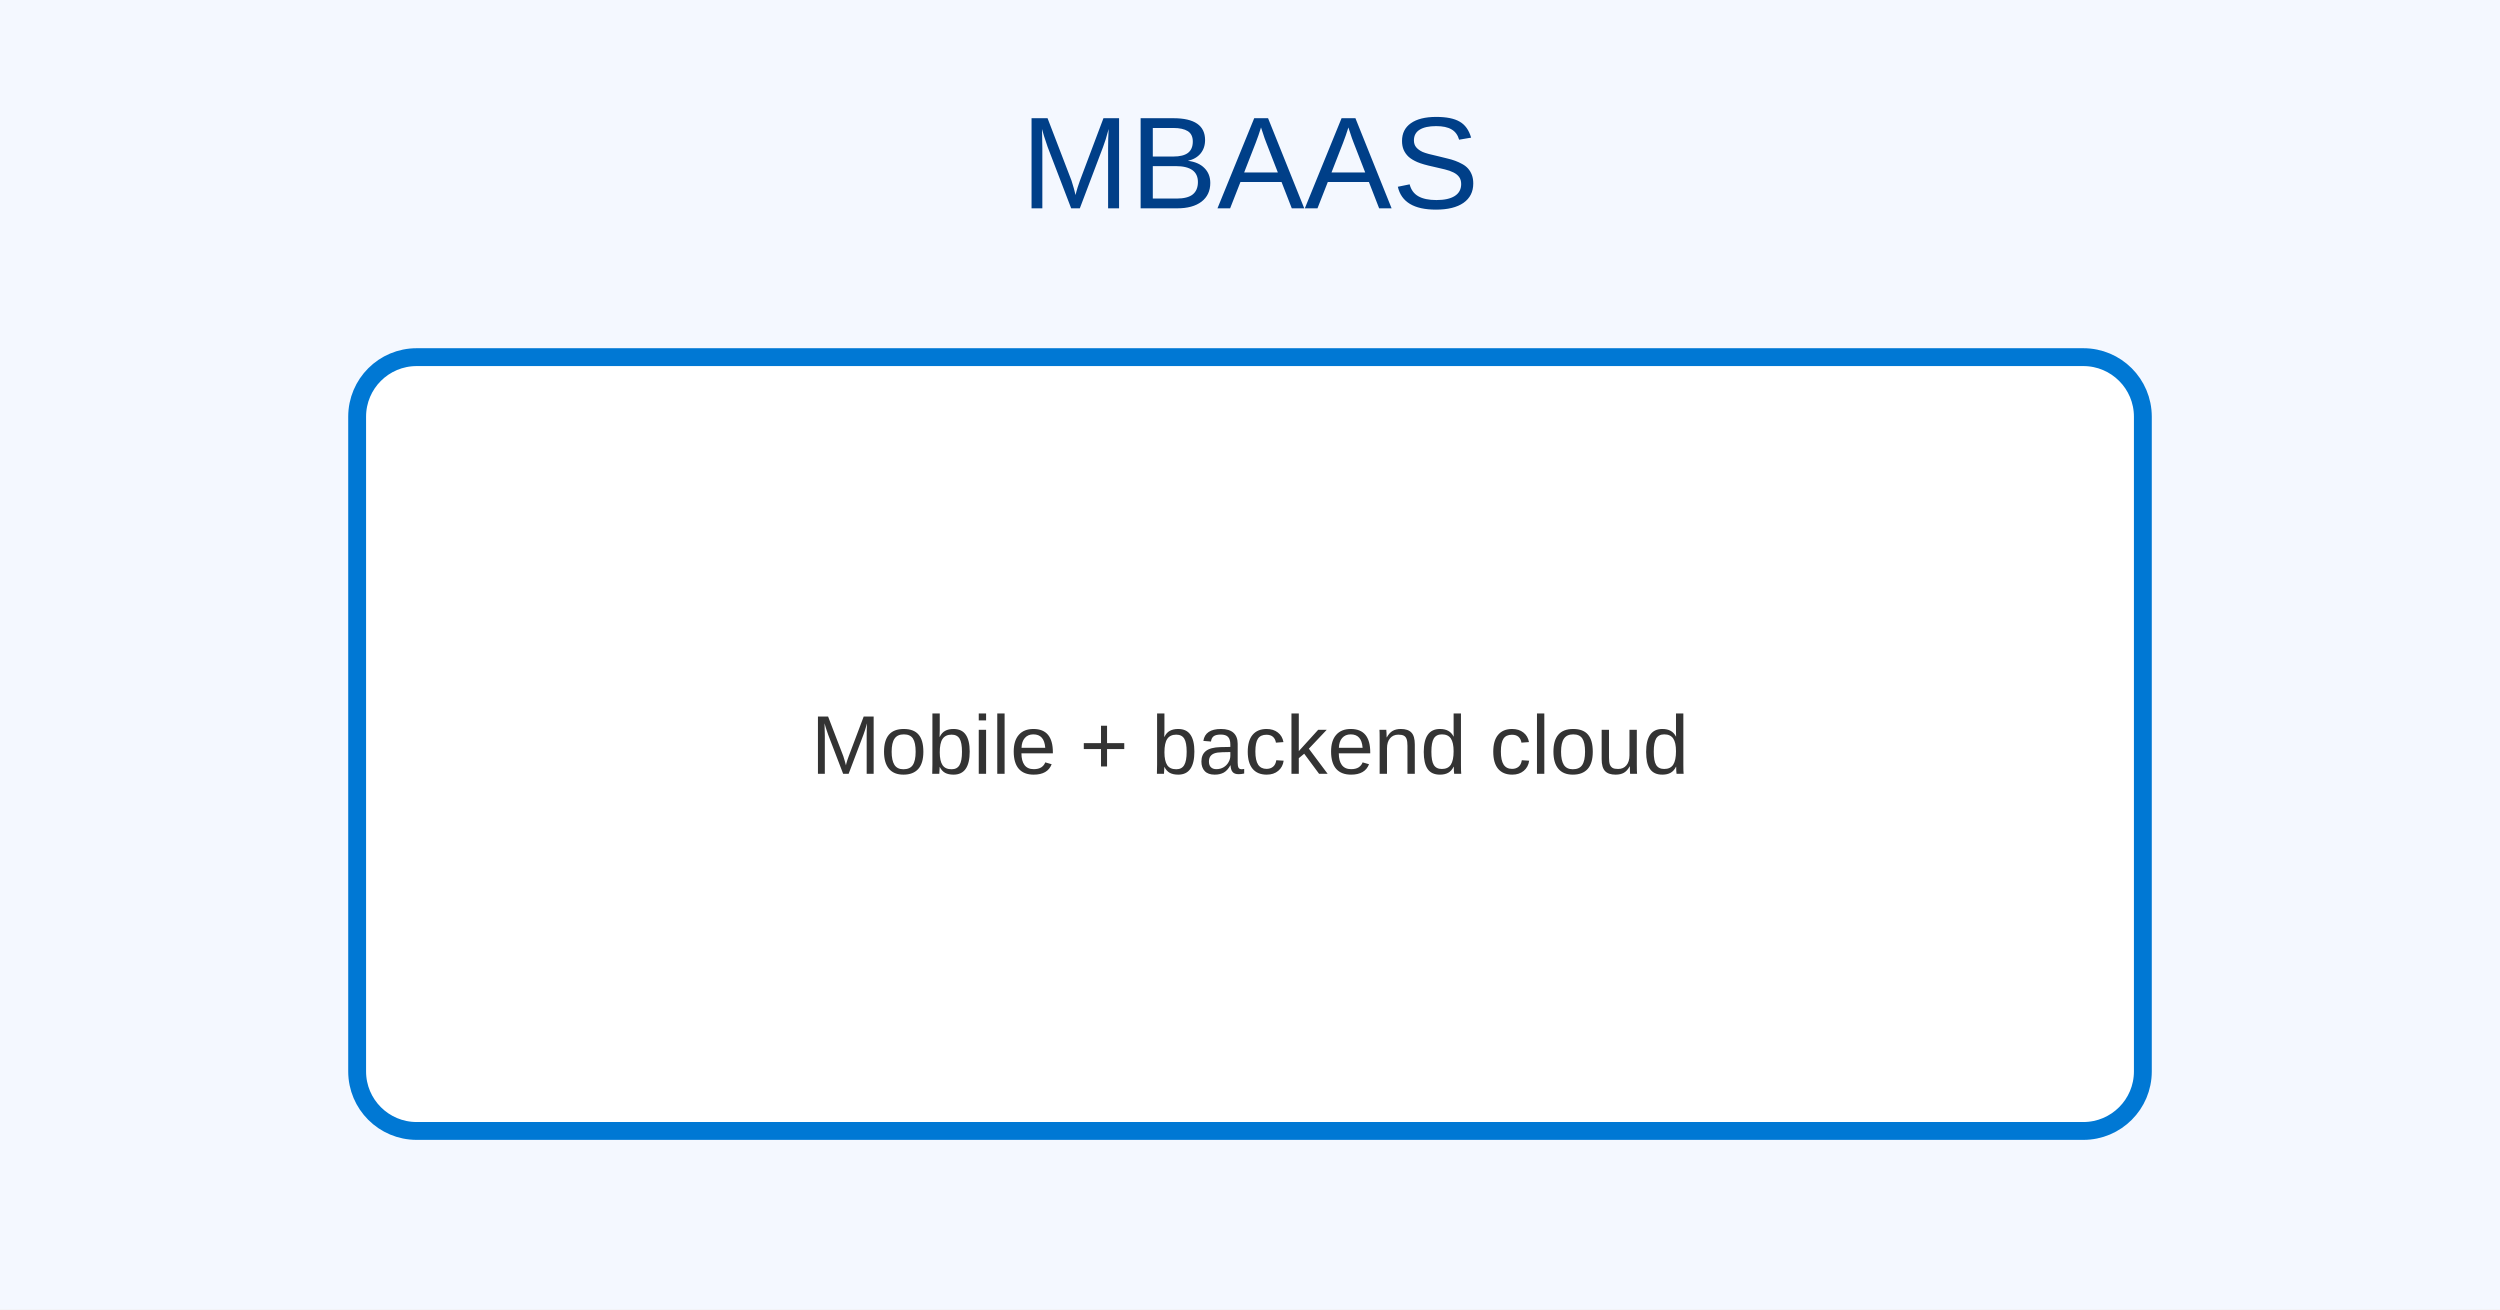
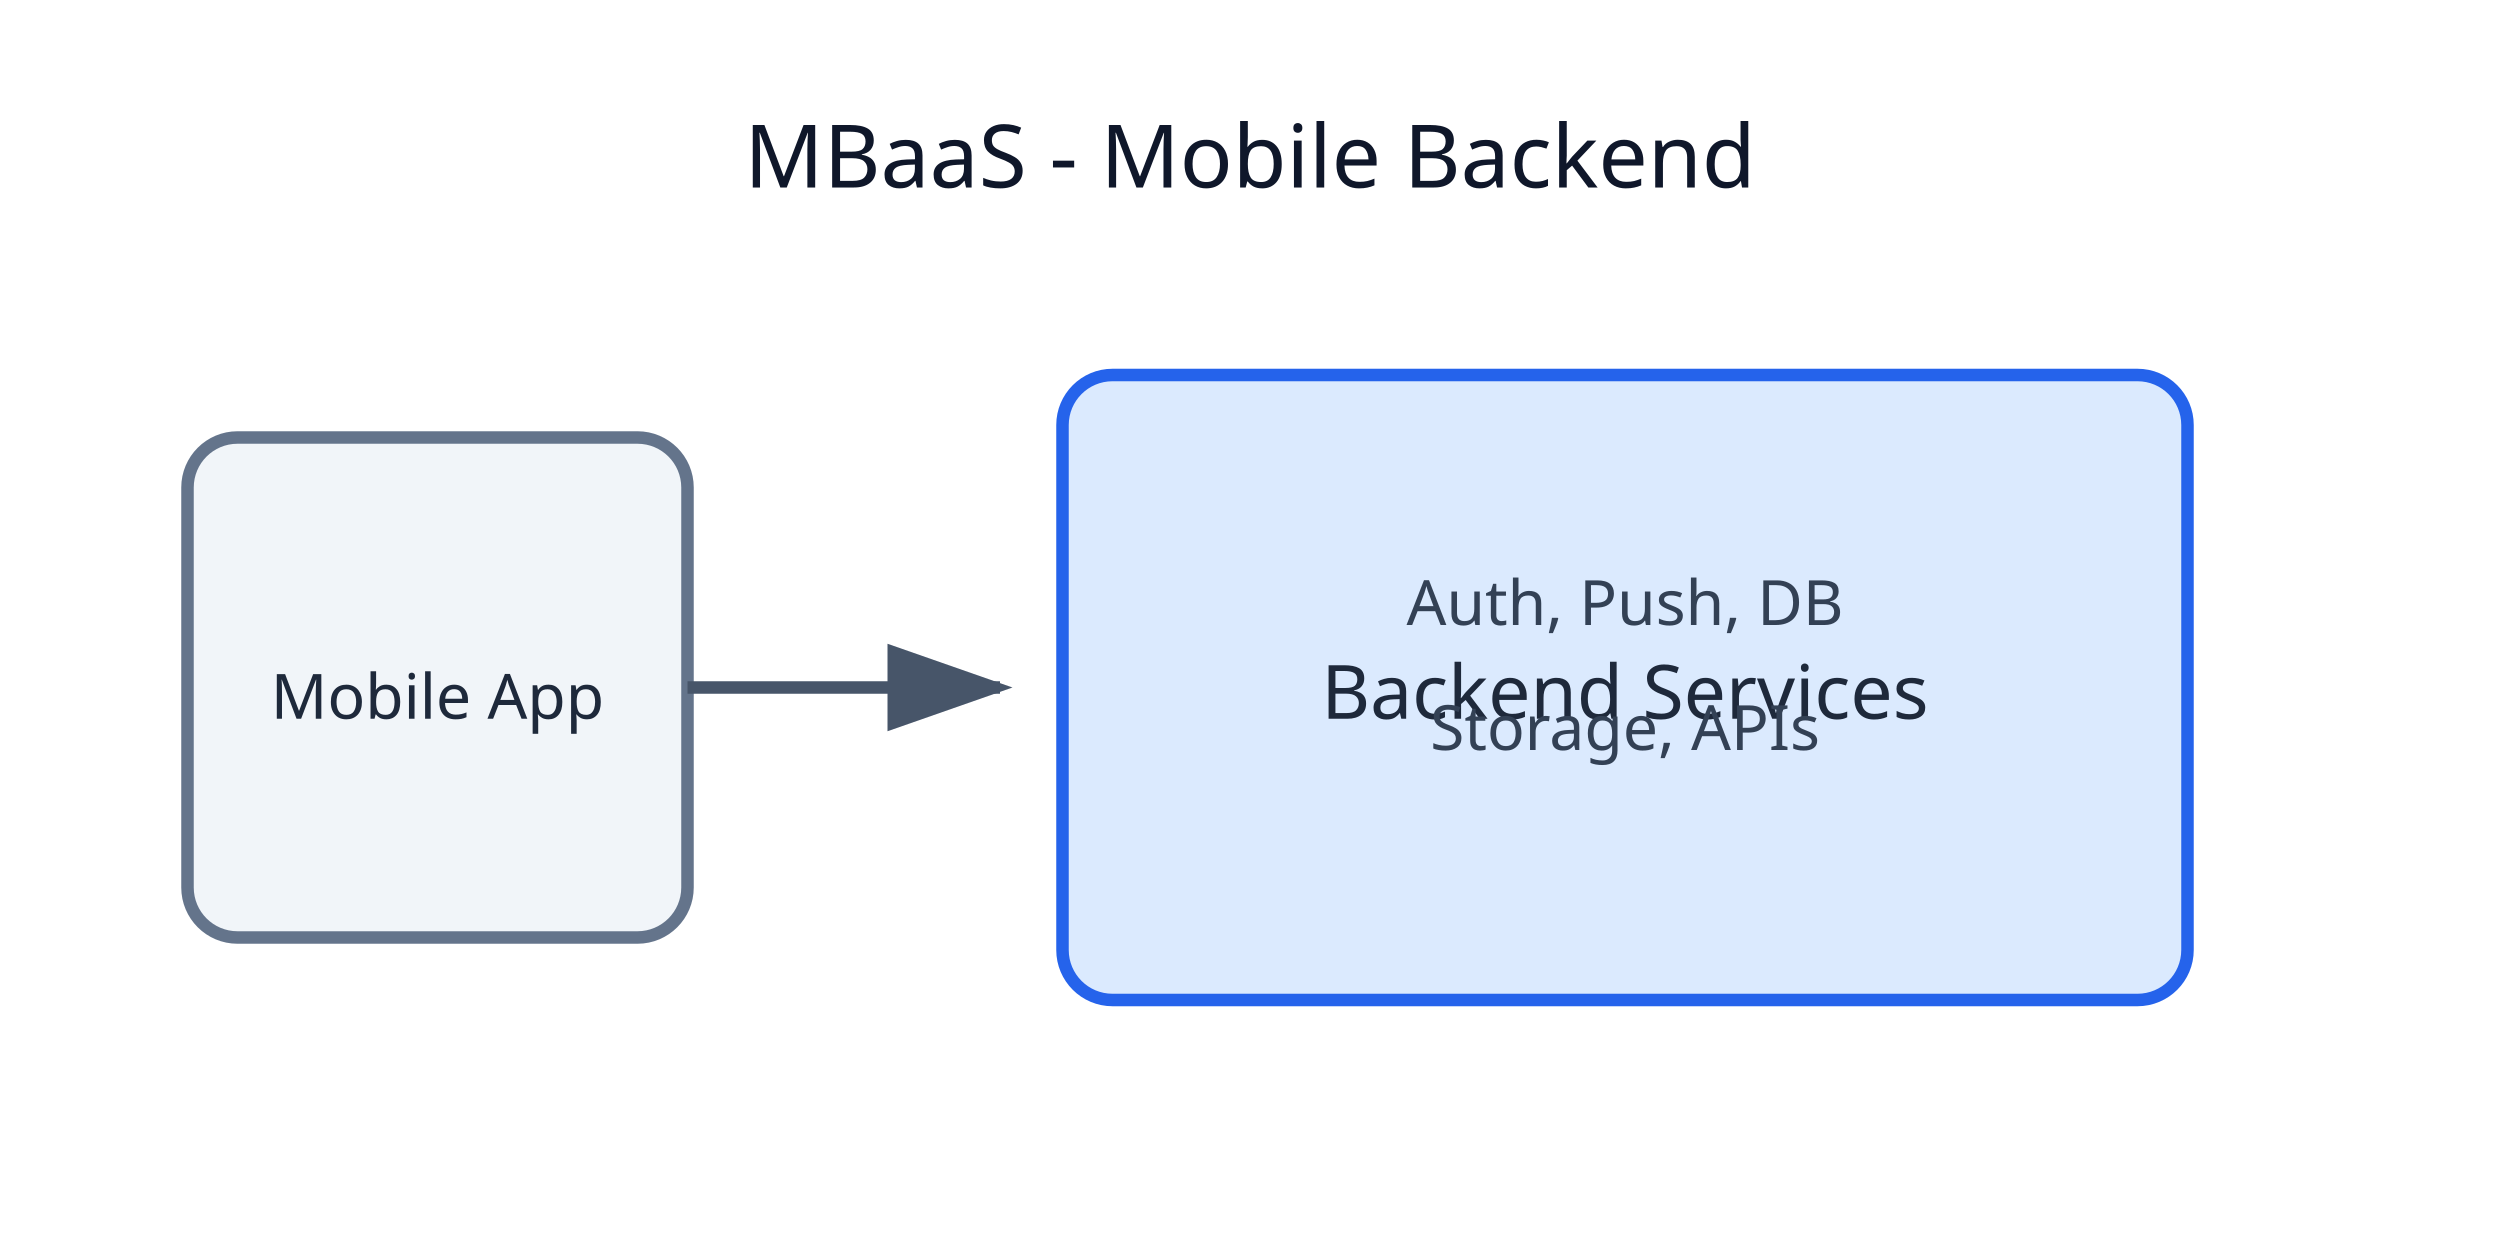
- <svg xmlns="http://www.w3.org/2000/svg" width="420" height="220">
-   <rect width="420" height="220" fill="#f4f8ff" />
-   <text x="210" y="35" font-size="22" font-family="Arial" fill="#003f88" text-anchor="middle">MBAAS</text>
-   <rect x="60" y="60" width="300" height="130" fill="#ffffff" stroke="#0078d4" stroke-width="3" rx="10" />
-   <text x="210" y="130" font-size="14" font-family="Arial" fill="#333" text-anchor="middle">Mobile + backend cloud</text>
+ <svg xmlns="http://www.w3.org/2000/svg" viewBox="0 0 400 200" width="400" height="200">
+   <defs>
+     <marker id="arrow" markerWidth="10" markerHeight="7" refX="9" refY="3.5" orient="auto">
+       <polygon points="0 0, 10 3.5, 0 7" fill="#475569" />
+     </marker>
+     <marker id="arrowBlue" markerWidth="10" markerHeight="7" refX="9" refY="3.5" orient="auto">
+       <polygon points="0 0, 10 3.5, 0 7" fill="#2563EB" />
+     </marker>
+   </defs>
+   <rect width="400" height="200" fill="#FFFFFF" />
+   <text x="200" y="30" text-anchor="middle" font-family="Segoe UI" font-size="14" fill="#0F172A">MBaaS - Mobile Backend</text>
+   <rect x="30" y="70" width="80" height="80" rx="8" fill="#F1F5F9" stroke="#64748B" stroke-width="2" />
+   <text x="70" y="115" text-anchor="middle" font-family="Segoe UI" font-size="10" fill="#1E293B">Mobile App</text>
+   <line x1="110" y1="110" x2="160" y2="110" stroke="#475569" stroke-width="2" marker-end="url(#arrow)" />
+   <rect x="170" y="60" width="180" height="100" rx="8" fill="#DBEAFE" stroke="#2563EB" stroke-width="2" />
+   <text x="260" y="115" text-anchor="middle" font-family="Segoe UI" font-size="12" fill="#1E293B">Backend Services</text>
+   <text x="260" y="100" text-anchor="middle" font-family="Segoe UI" font-size="10" fill="#334155">Auth, Push, DB</text>
+   <text x="260" y="120" text-anchor="middle" font-family="Segoe UI" font-size="10" fill="#334155">Storage, APIs</text>
</svg>
